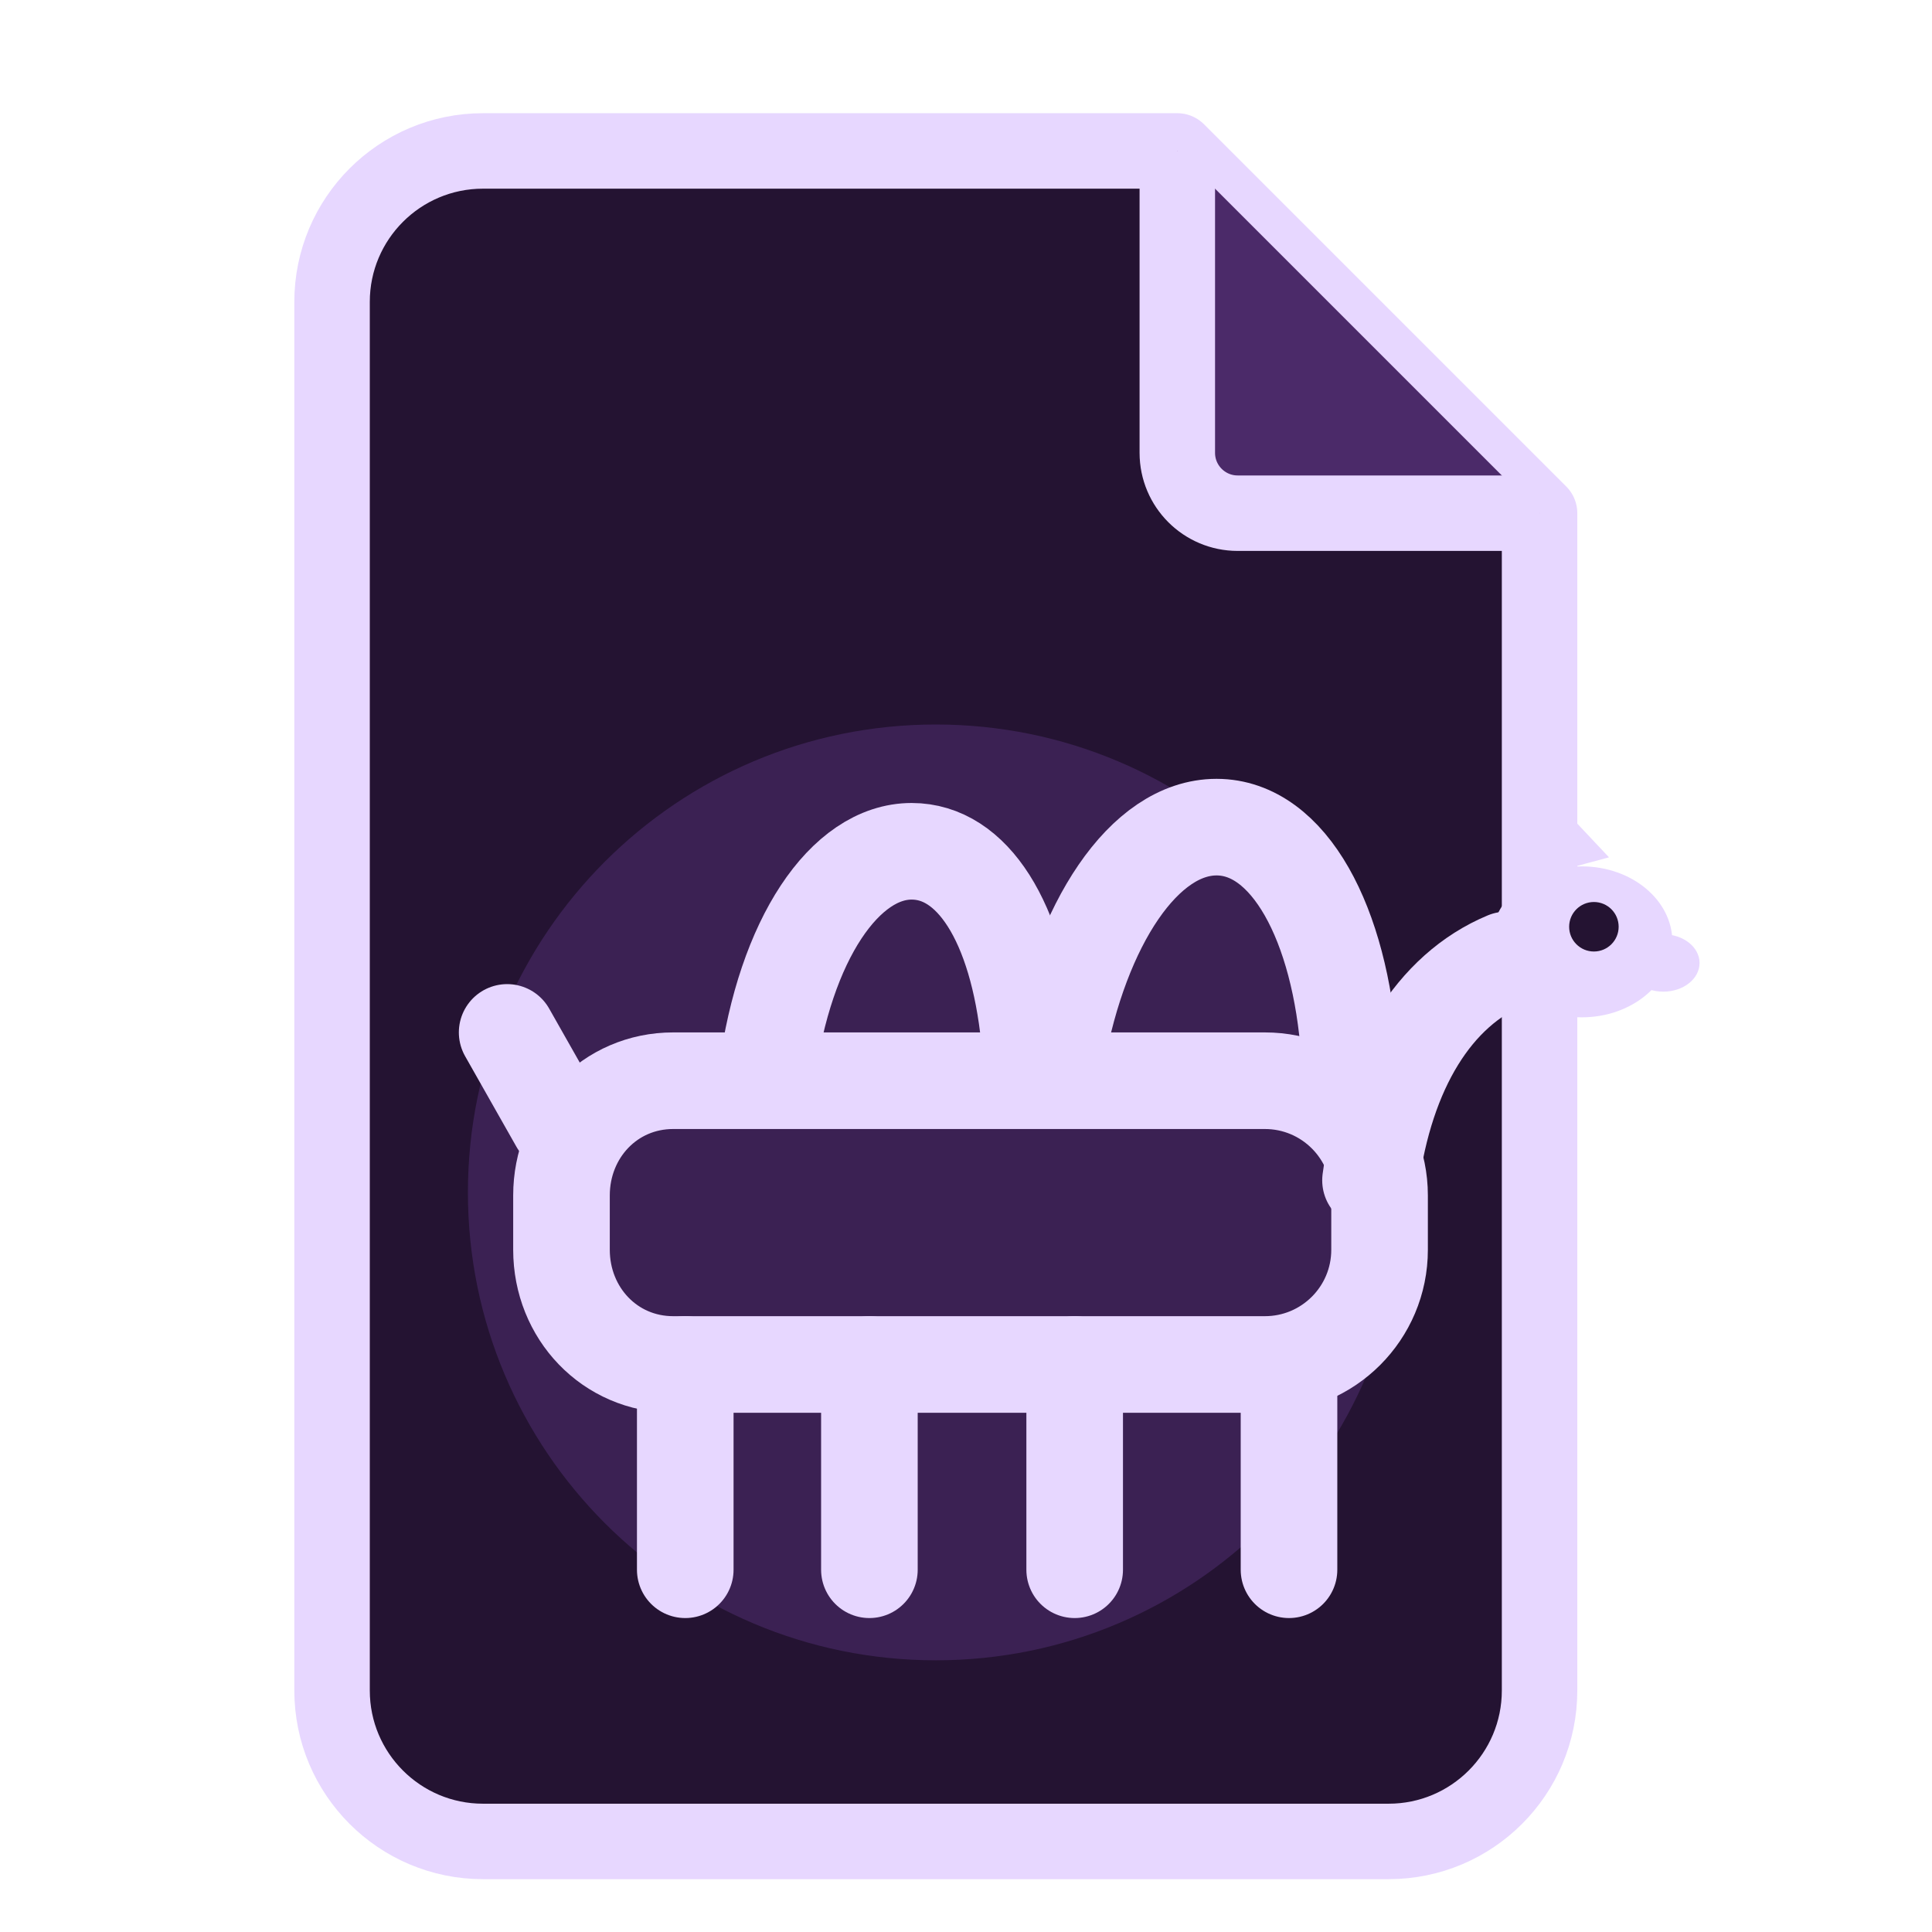
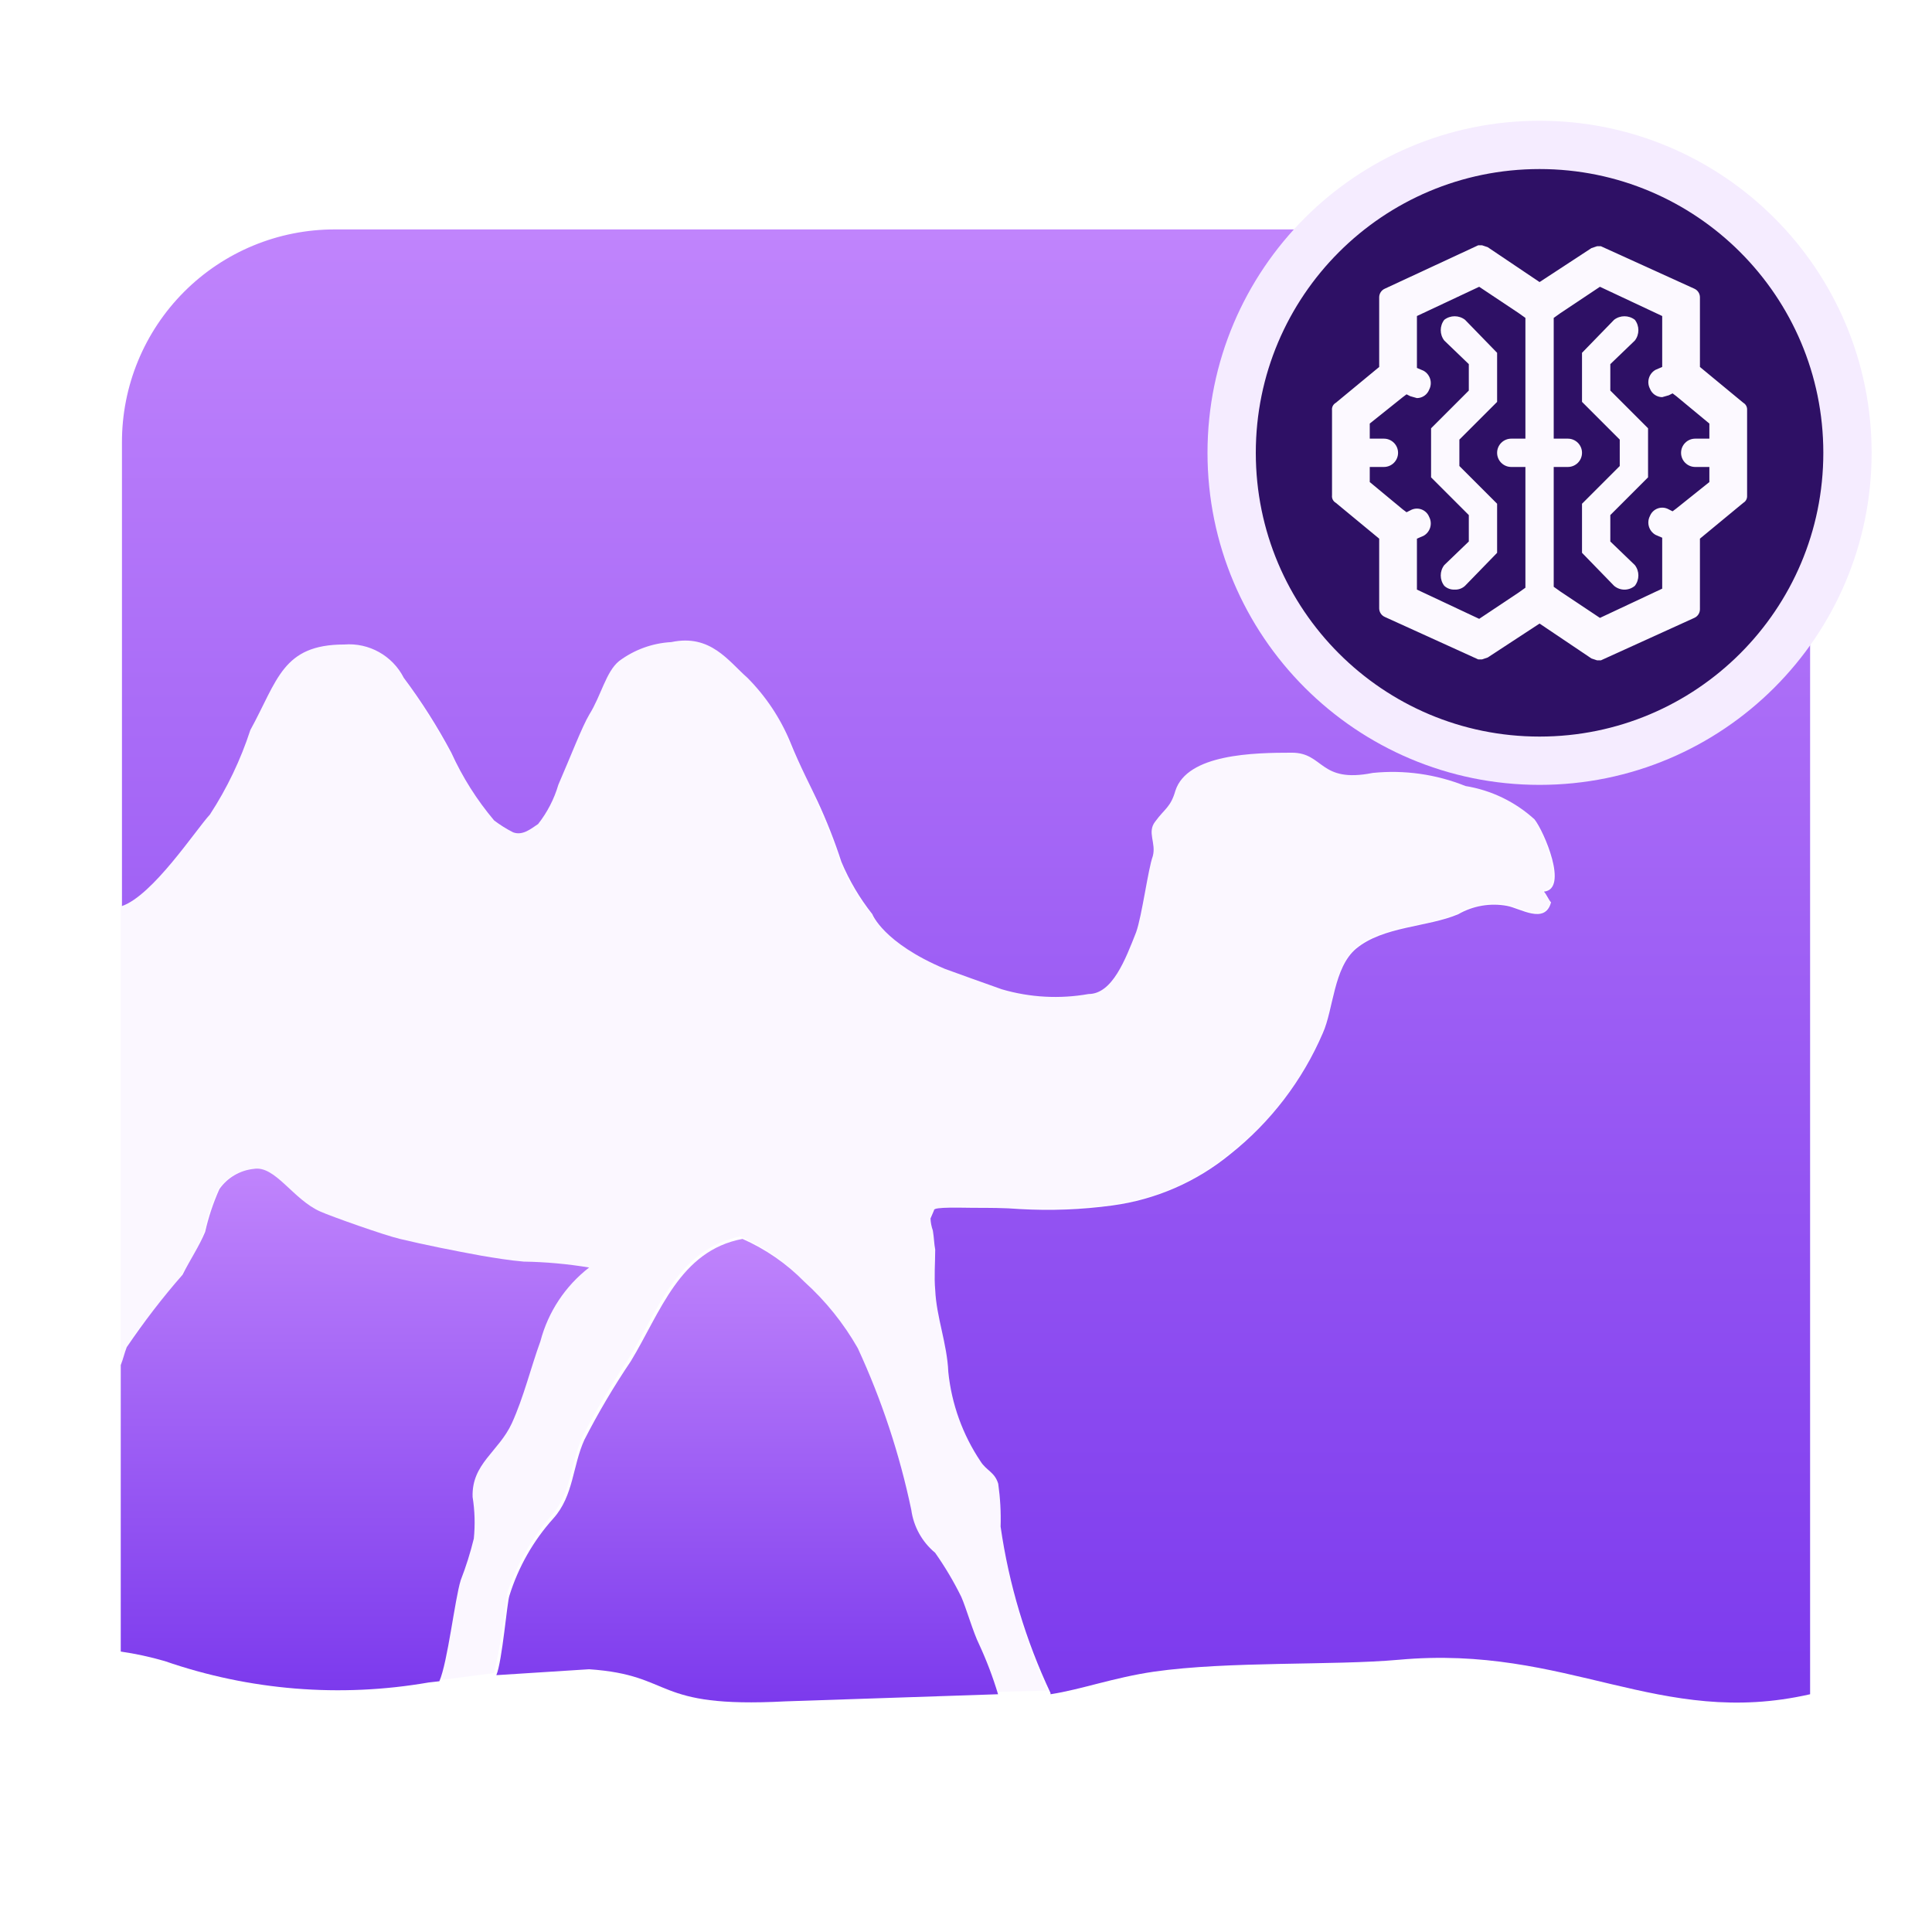
- <svg xmlns="http://www.w3.org/2000/svg" width="128" height="128" viewBox="0 0 64 64" fill="none">
-   <path d="M16 5H39L51 17V56C51 58.761 48.761 61 46 61H16C13.239 61 11 58.761 11 56V10C11 7.239 13.239 5 16 5Z" fill="#241332" stroke="#E7D7FF" stroke-width="2.5" stroke-linejoin="round" />
-   <path d="M39 5V15C39 16.105 39.895 17 41 17H51" fill="#4B2A69" stroke="#E7D7FF" stroke-width="2.5" stroke-linejoin="round" />
-   <circle cx="31" cy="39.5" r="15.5" fill="#3B2153" />
-   <g stroke="#E7D7FF" stroke-width="3.2" stroke-linecap="round" stroke-linejoin="round" fill="none">
-     <path d="M18.5 37.2L16.8 34.2" />
-     <path d="M22.3 45.2C20.2 45.2 18.6 43.5 18.6 41.4V39.6C18.6 37.5 20.2 35.8 22.3 35.8H41.9C44 35.8 45.7 37.5 45.7 39.6V41.4C45.7 43.5 44 45.2 41.9 45.2H22.3Z" />
-     <path d="M25.4 35.6C26 31.1 28 28.2 30.2 28.2C32.2 28.2 33.7 30.5 34.1 34.4" />
-     <path d="M35 35C35.8 30.6 37.9 27.4 40.3 27.4C42.7 27.4 44.4 30.6 44.7 34.9" />
-     <path d="M45.4 39.1C45.9 35.4 47.5 32.8 49.9 31.8" />
-     <path d="M22.7 45.2V52" />
-     <path d="M28.8 45.2V52" />
-     <path d="M35.6 45.2V52" />
-     <path d="M42.7 45.2V52" />
+ <svg xmlns="http://www.w3.org/2000/svg" width="128" height="128" viewBox="0 0 32 32" fill="none">
+   <defs>
+     <linearGradient id="ocaml-purple-top" x1="-745.623" y1="-92.76" x2="-745.623" y2="-85.108" gradientTransform="translate(758 113.28)" gradientUnits="userSpaceOnUse">
+       <stop offset="0" stop-color="#C084FC" />
+       <stop offset="1" stop-color="#7C3AED" />
+     </linearGradient>
+     <linearGradient id="ocaml-purple-main" x1="-741.99" y1="-109.477" x2="-741.99" y2="-85.099" gradientTransform="translate(758 113.28)" gradientUnits="userSpaceOnUse">
+       <stop offset="0" stop-color="#C084FC" />
+       <stop offset="1" stop-color="#7C3AED" />
+     </linearGradient>
+     <linearGradient id="ocaml-purple-side" x1="-752.111" y1="-93.918" x2="-752.111" y2="-85.284" gradientTransform="translate(758 113.28)" gradientUnits="userSpaceOnUse">
+       <stop offset="0" stop-color="#C084FC" />
+       <stop offset="1" stop-color="#7C3AED" />
+     </linearGradient>
+   </defs>
+   <path d="M16.571 25.246A4.299 4.299 0 0 0 16.532 24.537C16.473 24.337 16.335 24.32 16.236 24.163A3.507 3.507 0 0 1 15.704 22.686C15.684 22.233 15.507 21.8 15.487 21.347C15.467 21.13 15.507 20.894 15.487 20.678A1.963 1.963 0 0 0 15.448 20.363A1.134 1.134 0 0 0 15.409 20.163L15.468 20.025A2.72 2.72 0 0 1 16.118 19.986C16.374 19.986 16.63 20.006 16.886 20.006A7.959 7.959 0 0 0 18.422 19.947A3.722 3.722 0 0 0 20.371 19.1A4.946 4.946 0 0 0 21.907 17.092C22.084 16.698 22.084 16.009 22.458 15.694C22.891 15.32 23.639 15.359 24.151 15.123A1.187 1.187 0 0 1 24.958 14.985C25.175 15.024 25.588 15.3 25.687 14.926C25.608 14.887 25.588 14.788 25.549 14.749C25.963 14.71 25.549 13.748 25.391 13.551A2.225 2.225 0 0 0 24.25 13A3.509 3.509 0 0 0 22.714 12.783C21.828 12.96 21.887 12.448 21.375 12.448C20.745 12.448 19.642 12.487 19.445 13.078A1.538 1.538 0 0 1 19.11 13.59C18.972 13.767 19.13 13.944 19.071 14.161C18.992 14.378 18.894 15.146 18.795 15.421C18.618 15.874 18.401 16.445 18.007 16.445A3.152 3.152 0 0 1 16.57 16.366C16.294 16.268 15.841 16.111 15.625 16.032C14.601 15.599 14.424 15.126 14.424 15.126A3.034 3.034 0 0 1 13.912 14.26C13.794 13.846 13.597 13.492 13.518 13.256C13.439 13.02 13.223 12.665 13.065 12.271A2.667 2.667 0 0 0 12.356 11.208C12.041 10.932 11.746 10.479 11.096 10.617A1.641 1.641 0 0 0 10.23 10.932C10.013 11.109 9.934 11.503 9.738 11.818C9.62 11.995 9.423 12.527 9.226 12.98A1.931 1.931 0 0 1 8.891 13.63C8.773 13.709 8.635 13.827 8.477 13.768A0.921 0.921 0 0 1 8.162 13.571A5.325 5.325 0 0 1 7.453 12.449A11.1 11.1 0 0 0 6.665 11.208A1.015 1.015 0 0 0 5.68 10.657C4.656 10.657 4.577 11.228 4.124 12.075A5.57 5.57 0 0 1 3.455 13.473C3.219 13.729 2.51 14.812 1.998 14.989H2V22.61C2.039 22.511 2.059 22.413 2.098 22.334C2.295 21.92 2.748 21.527 3.004 21.113A3.505 3.505 0 0 0 3.378 20.404A3.742 3.742 0 0 1 3.614 19.695A0.794 0.794 0 0 1 4.185 19.36C4.539 19.301 4.835 19.852 5.268 20.069C5.465 20.148 6.331 20.463 6.587 20.522C7.02 20.62 7.493 20.719 7.926 20.798C8.162 20.837 8.379 20.877 8.635 20.896A7.302 7.302 0 0 1 9.718 20.995A2.277 2.277 0 0 0 8.911 22.216C8.753 22.649 8.635 23.141 8.438 23.555C8.221 24.028 7.769 24.225 7.828 24.776A2.668 2.668 0 0 1 7.848 25.466A4.006 4.006 0 0 1 7.631 26.155C7.532 26.47 7.414 27.514 7.277 27.829L8.183 27.711A10.692 10.692 0 0 0 8.4 26.388A3.738 3.738 0 0 1 9.129 25.108C9.464 24.734 9.444 24.261 9.641 23.808A12.489 12.489 0 0 1 10.409 22.508C10.901 21.701 11.216 20.696 12.26 20.48A3.299 3.299 0 0 1 13.284 21.189A4.454 4.454 0 0 1 14.17 22.291A12.855 12.855 0 0 1 15.056 24.969A1.227 1.227 0 0 0 15.45 25.678A5.468 5.468 0 0 1 15.883 26.407C15.962 26.584 16.08 26.978 16.179 27.195A6.275 6.275 0 0 1 16.494 28.022L17.341 28.002V27.982A9.753 9.753 0 0 1 16.571 25.246Z" fill="#FBF7FF" />
+   <path d="M16.217 27.235C16.119 27.038 16 26.624 15.921 26.447A5.457 5.457 0 0 0 15.488 25.718A1.119 1.119 0 0 1 15.094 25.009A12.487 12.487 0 0 0 14.208 22.331A4.453 4.453 0 0 0 13.322 21.229A3.3 3.3 0 0 0 12.298 20.52C11.254 20.717 10.939 21.739 10.447 22.548A12.49 12.49 0 0 0 9.679 23.848C9.482 24.281 9.502 24.773 9.167 25.148A3.443 3.443 0 0 0 8.438 26.427C8.399 26.525 8.32 27.51 8.221 27.746L9.757 27.648C11.194 27.746 10.781 28.298 13.006 28.18L16.531 28.062A6.276 6.276 0 0 0 16.217 27.235Z" fill="url(#ocaml-purple-top)" />
+   <path d="M26.456 3.8H5.544A3.521 3.521 0 0 0 2.02 7.328V15.007C2.532 14.83 3.241 13.747 3.477 13.491A5.909 5.909 0 0 0 4.146 12.093C4.599 11.266 4.678 10.675 5.702 10.675A1.015 1.015 0 0 1 6.687 11.226A9.553 9.553 0 0 1 7.475 12.467A4.857 4.857 0 0 0 8.184 13.589A2.002 2.002 0 0 0 8.499 13.786C8.657 13.845 8.795 13.727 8.913 13.648A1.929 1.929 0 0 0 9.248 12.998C9.445 12.545 9.642 12.033 9.76 11.836C9.957 11.521 10.036 11.127 10.253 10.95A1.588 1.588 0 0 1 11.119 10.635C11.769 10.497 12.064 10.95 12.379 11.226A3.289 3.289 0 0 1 13.088 12.289C13.246 12.683 13.443 13.057 13.542 13.272A8.915 8.915 0 0 1 13.936 14.275A3.714 3.714 0 0 0 14.448 15.141S14.625 15.614 15.649 16.047C15.865 16.126 16.314 16.287 16.594 16.386A3.152 3.152 0 0 0 18.03 16.464C18.424 16.464 18.64 15.893 18.818 15.44C18.916 15.165 19.015 14.397 19.094 14.18C19.153 13.963 18.995 13.786 19.133 13.609C19.291 13.392 19.389 13.373 19.468 13.097C19.665 12.487 20.768 12.467 21.398 12.467C21.93 12.467 21.851 12.979 22.737 12.802A3.241 3.241 0 0 1 24.273 13.019A2.225 2.225 0 0 1 25.415 13.57C25.573 13.767 25.986 14.729 25.572 14.768C25.611 14.807 25.651 14.906 25.69 14.945C25.591 15.319 25.178 15.043 24.961 15.004A1.187 1.187 0 0 0 24.154 15.142C23.642 15.359 22.914 15.339 22.461 15.713C22.087 16.028 22.087 16.717 21.91 17.111A5.164 5.164 0 0 1 20.374 19.119A3.898 3.898 0 0 1 18.425 19.966A7.961 7.961 0 0 1 16.889 20.025C16.633 20.005 16.377 20.005 16.121 20.005C15.963 20.005 15.452 19.985 15.471 20.044L15.412 20.182A0.696 0.696 0 0 0 15.451 20.382C15.471 20.5 15.471 20.599 15.49 20.697C15.49 20.914 15.47 21.15 15.49 21.366C15.51 21.819 15.687 22.252 15.707 22.725A3.255 3.255 0 0 0 16.239 24.202C16.337 24.36 16.475 24.379 16.534 24.576A4.162 4.162 0 0 1 16.573 25.285A9.688 9.688 0 0 0 17.4 28.042V28.062C17.912 27.983 18.444 27.786 19.113 27.688C20.354 27.511 22.067 27.589 23.169 27.491C25.969 27.235 27.48 28.633 29.981 28.062V7.328A3.551 3.551 0 0 0 26.456 3.8Z" fill="url(#ocaml-purple-main)" />
+   <path d="M8.478 23.573C8.675 23.14 8.793 22.648 8.951 22.215A2.278 2.278 0 0 1 9.758 20.994A7.306 7.306 0 0 0 8.675 20.896C8.439 20.876 8.202 20.837 7.966 20.797C7.533 20.718 7.04 20.62 6.627 20.521C6.371 20.462 5.485 20.147 5.308 20.068C4.855 19.871 4.56 19.301 4.205 19.36A0.794 0.794 0 0 0 3.634 19.695A3.734 3.734 0 0 0 3.398 20.404C3.3 20.64 3.142 20.877 3.024 21.113A12.268 12.268 0 0 0 2.099 22.314C2.06 22.413 2.04 22.511 2 22.61V27.355A5.407 5.407 0 0 1 2.729 27.513A8.772 8.772 0 0 0 7.1 27.867L7.277 27.847C7.415 27.532 7.533 26.488 7.631 26.173A5.495 5.495 0 0 0 7.848 25.484A2.668 2.668 0 0 0 7.828 24.795C7.809 24.242 8.261 24.045 8.478 23.573Z" fill="url(#ocaml-purple-side)" />
+   <circle cx="25.5" cy="7.5" r="5.1" fill="#2E1065" stroke="#F5ECFF" stroke-width="0.8" />
+   <g transform="translate(21.75 3.75) scale(0.15625)" fill="#FCF9FF">
+     <path d="M45.6 18.7L41 14.9V7.5A1 1 0 0 0 40.4 6.6L30.5 2.1H30.1L29.5 2.3L24 5.9L18.5 2.2L17.9 2H17.5L7.6 6.6A1 1 0 0 0 7 7.5V14.9L2.4 18.7A0.8 0.8 0 0 0 2 19.5V28.5H2A0.8 0.8 0 0 0 2.4 29.3L7 33.1V40.5A1 1 0 0 0 7.6 41.4L17.5 45.9H17.9L18.5 45.7L24 42.1L29.5 45.8L30.1 46H30.5L40.4 41.5A1 1 0 0 0 41 40.6V33.1L45.6 29.3A0.8 0.8 0 0 0 46 28.6V19.4A0.8 0.8 0 0 0 45.6 18.7ZM40.5 25.5H42V27.1L38.5 29.9L38.1 30.2L37.7 30A1.4 1.4 0 0 0 35.7 30.7A1.5 1.5 0 0 0 36.3 32.7L37 33V38.4L30.4 41.5L26.2 38.7L25.5 38.2V25.5H27A1.5 1.5 0 0 0 27 22.5H25.5V9.7L26.2 9.2L30.4 6.4L37 9.5V14.9L36.3 15.2A1.5 1.5 0 0 0 35.7 17.2A1.4 1.4 0 0 0 37 18.1L37.7 17.9L38.1 17.7L38.5 18L42 20.9V22.5H40.5A1.5 1.5 0 0 0 40.5 25.5ZM21 25.5H22.5V38.3L21.8 38.8L17.6 41.6L11 38.5V33.1L11.7 32.8A1.5 1.5 0 0 0 12.3 30.8A1.4 1.4 0 0 0 10.3 30.1L9.9 30.3L9.5 30L6 27.1V25.5H7.5A1.5 1.5 0 0 0 7.5 22.5H6V20.9L9.5 18.1L9.9 17.8L10.3 18L11 18.2A1.4 1.4 0 0 0 12.3 17.3A1.5 1.5 0 0 0 11.7 15.3L11 15V9.5L17.6 6.4L21.8 9.2L22.5 9.7V22.5H21A1.5 1.5 0 0 0 21 25.5Z" />
+     <path d="M13.9 9.9A1.8 1.8 0 0 0 13.9 12.1L16.5 14.6V17.4L12.5 21.4V26.6L16.5 30.6V33.4L13.9 35.9A1.8 1.8 0 0 0 13.9 38.1A1.5 1.5 0 0 0 15 38.5A1.5 1.5 0 0 0 16.1 38.1L19.5 34.6V29.4L15.5 25.4V22.6L19.5 18.6V13.4L16.1 9.9A1.8 1.8 0 0 0 13.9 9.9Z" />
+     <path d="M31.5 14.6L34.1 12.1A1.8 1.8 0 0 0 34.1 9.9A1.8 1.8 0 0 0 31.9 9.9L28.5 13.4V18.6L32.5 22.6V25.4L28.5 29.4V34.6L31.9 38.1A1.7 1.7 0 0 0 34.1 38.1A1.8 1.8 0 0 0 34.1 35.9L31.5 33.4V30.6L35.5 26.6V21.4L31.5 17.4V14.6Z" />
  </g>
-   <path d="M50.7 29.1L51.7 26.7L53.3 28.4Z" fill="#E7D7FF" />
-   <ellipse cx="52.4" cy="31.2" rx="3" ry="2.5" fill="#E7D7FF" />
-   <ellipse cx="55.1" cy="31.9" rx="1.2" ry="0.95" fill="#E7D7FF" />
-   <circle cx="52.8" cy="30.7" r="0.82" fill="#241332" />
</svg>
